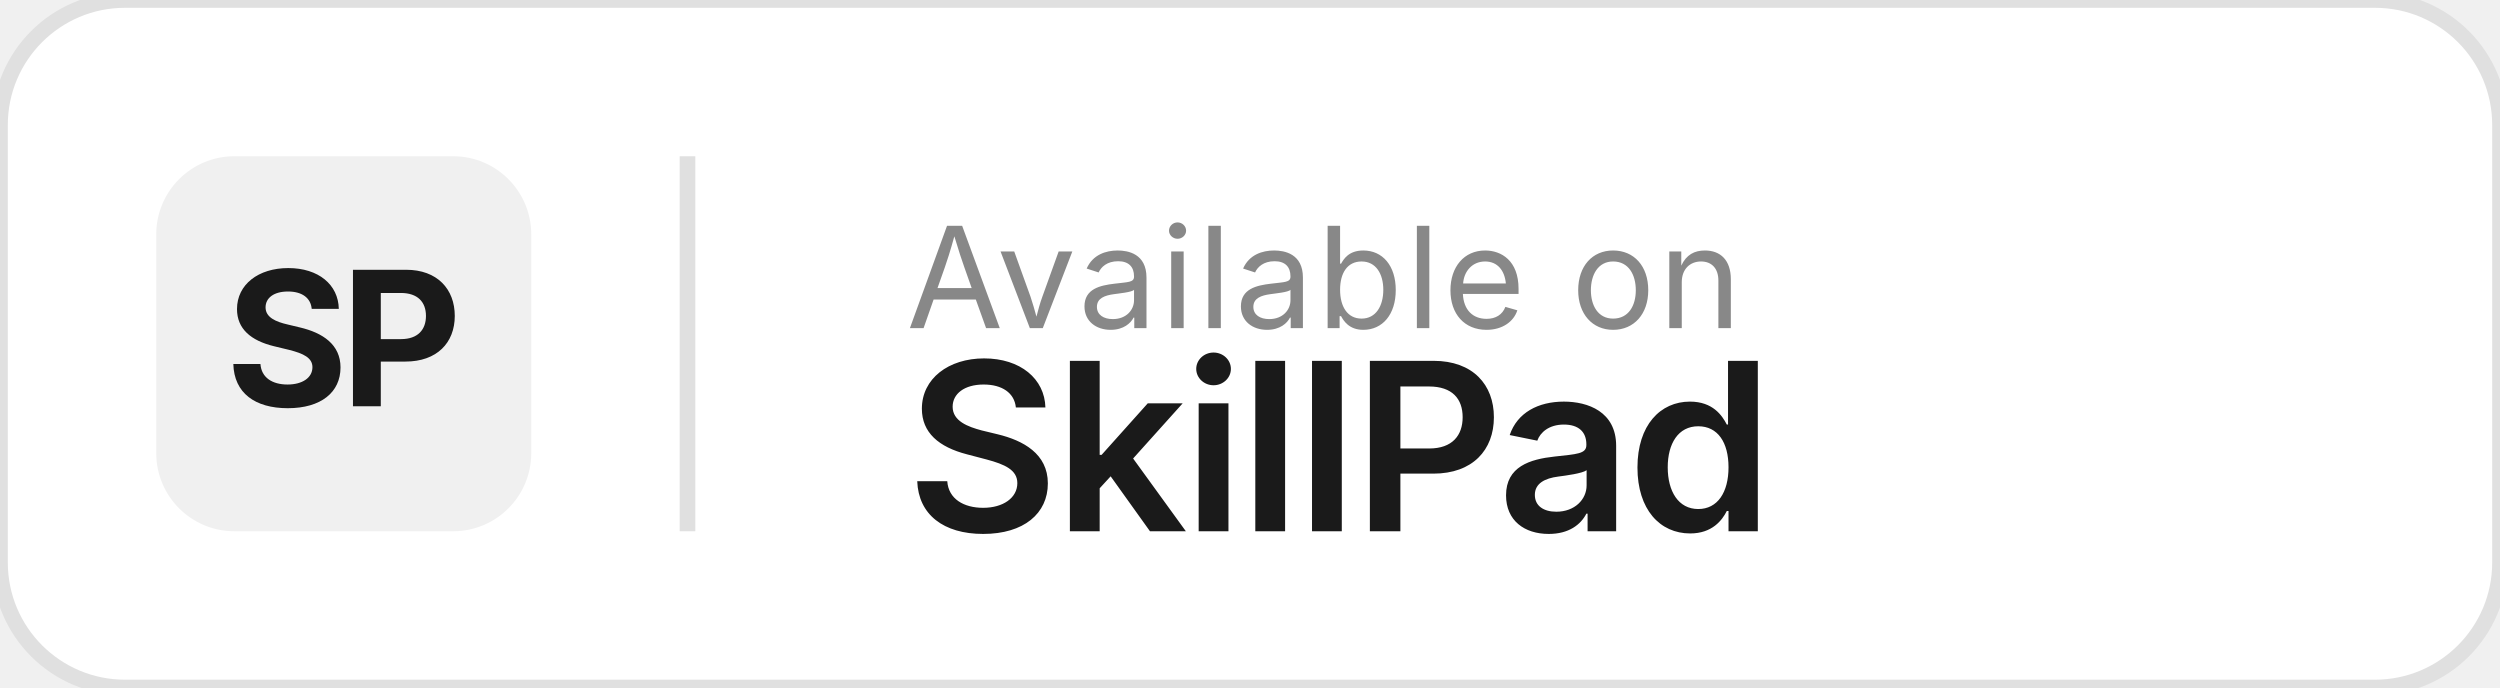
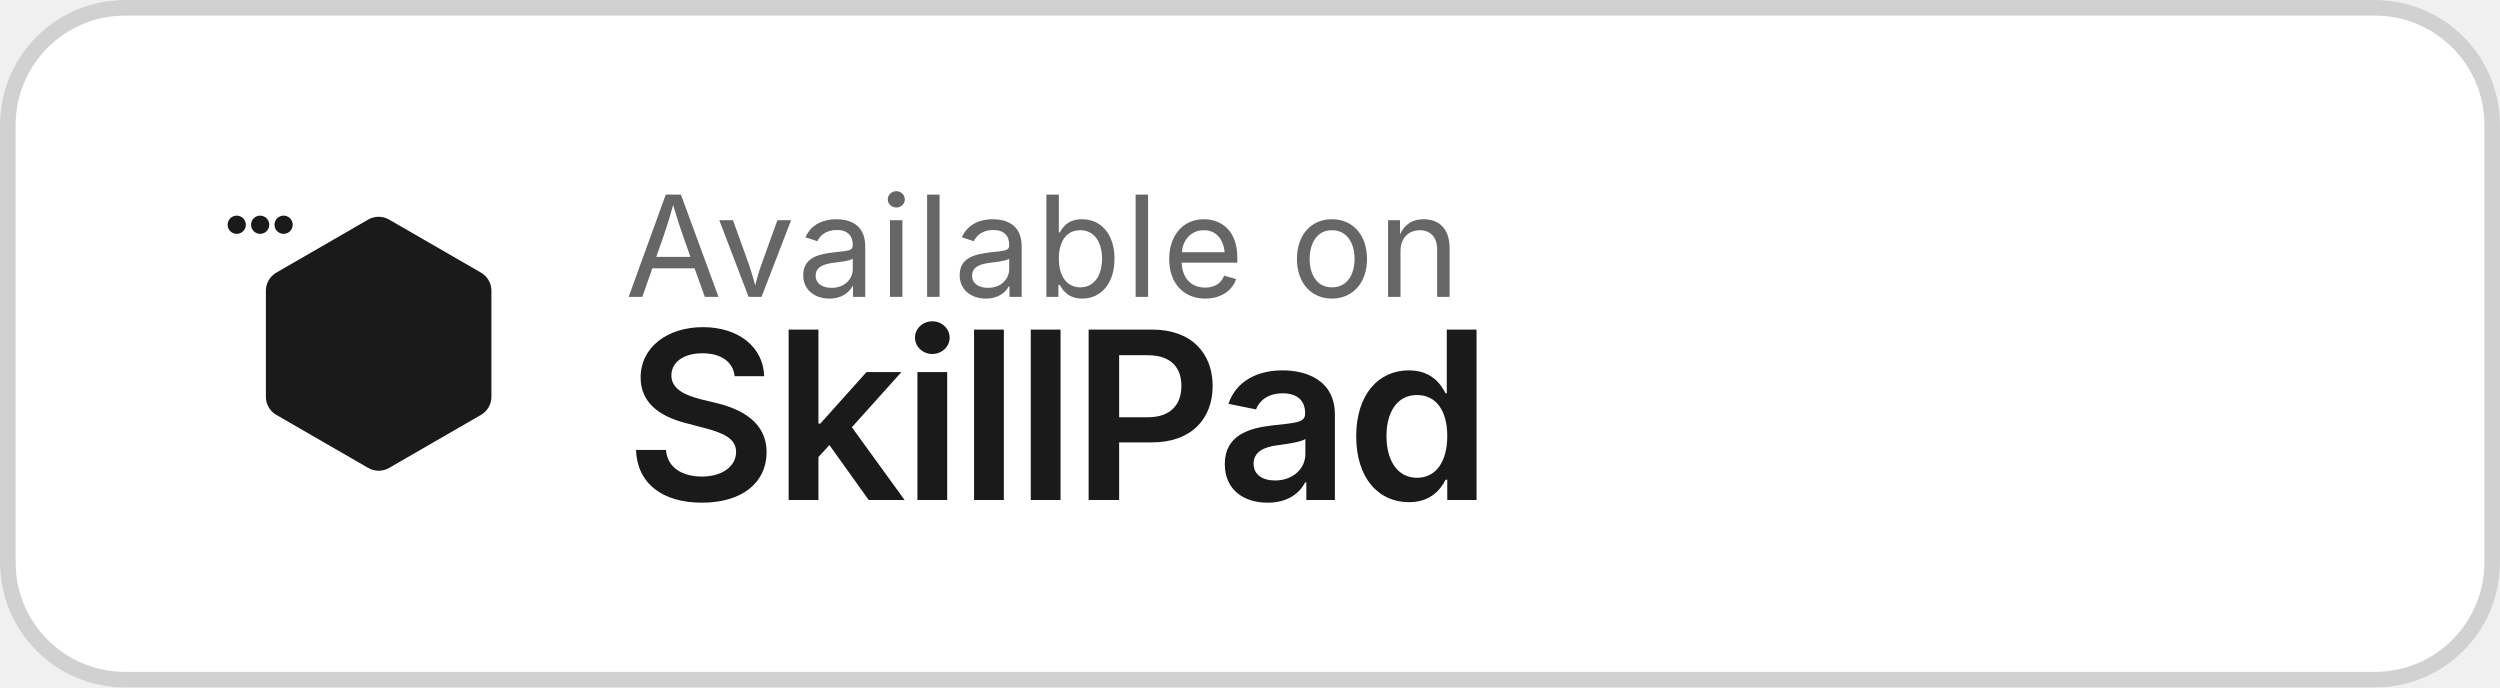
<svg xmlns="http://www.w3.org/2000/svg" width="160" height="44" viewBox="0 0 160 44" role="img" aria-label="Available on SkillPad">
  <rect width="160" height="44" rx="8" fill="#ffffff" />
-   <rect width="160" height="44" rx="8" fill="none" stroke="#e0e0e0" stroke-width="1" />
-   <rect x="10" y="10" width="24" height="24" rx="5" fill="#f0f0f0" />
-   <text x="22" y="26" font-family="-apple-system, BlinkMacSystemFont, 'Segoe UI', system-ui, sans-serif" font-size="12" font-weight="700" fill="#1a1a1a" text-anchor="middle" letter-spacing="-0.5">SP</text>
-   <line x1="44" y1="10" x2="44" y2="34" stroke="#e0e0e0" stroke-width="1" />
-   <text x="58" y="21" font-family="-apple-system, BlinkMacSystemFont, 'Segoe UI', system-ui, sans-serif" font-size="9" font-weight="400" fill="#888888" letter-spacing="0.2">Available on</text>
-   <text x="58" y="34" font-family="-apple-system, BlinkMacSystemFont, 'Segoe UI', system-ui, sans-serif" font-size="15" font-weight="600" fill="#1a1a1a" letter-spacing="-0.3">SkillPad</text>
+   <rect x="0.5" y="0.5" width="159" height="43" rx="7.5" fill="none" stroke="#d1d1d1" />
+   <svg x="14" y="13" width="18" height="18" viewBox="113 150 540 540">
+     <path d="M400 181.547C412.376 174.402 427.624 174.402 440 181.547L616.506 283.453C628.882 290.598 636.506 303.803 636.506 318.094V521.906C636.506 536.197 628.882 549.402 616.506 556.547L440 658.453C427.624 665.598 412.376 665.598 400 658.453L223.494 556.547C211.118 549.402 203.494 536.197 203.494 521.906V318.094C203.494 303.803 211.118 290.598 223.494 283.453L400 181.547Z" fill="#1a1a1a" />
+     <circle cx="147.5" cy="191.5" r="17.5" fill="#1a1a1a" />
+     <circle cx="192.5" cy="191.5" r="17.5" fill="#1a1a1a" />
+     <circle cx="237.5" cy="191.5" r="17.5" fill="#1a1a1a" />
+   </svg>
+   <text x="40" y="19" font-family="-apple-system, BlinkMacSystemFont, 'Segoe UI', system-ui, sans-serif" font-size="9" font-weight="400" fill="#666666" letter-spacing="0.2">Available on</text>
+   <text x="40" y="32" font-family="-apple-system, BlinkMacSystemFont, 'Segoe UI', system-ui, sans-serif" font-size="15" font-weight="600" fill="#1a1a1a" letter-spacing="-0.3">SkillPad</text>
</svg>
